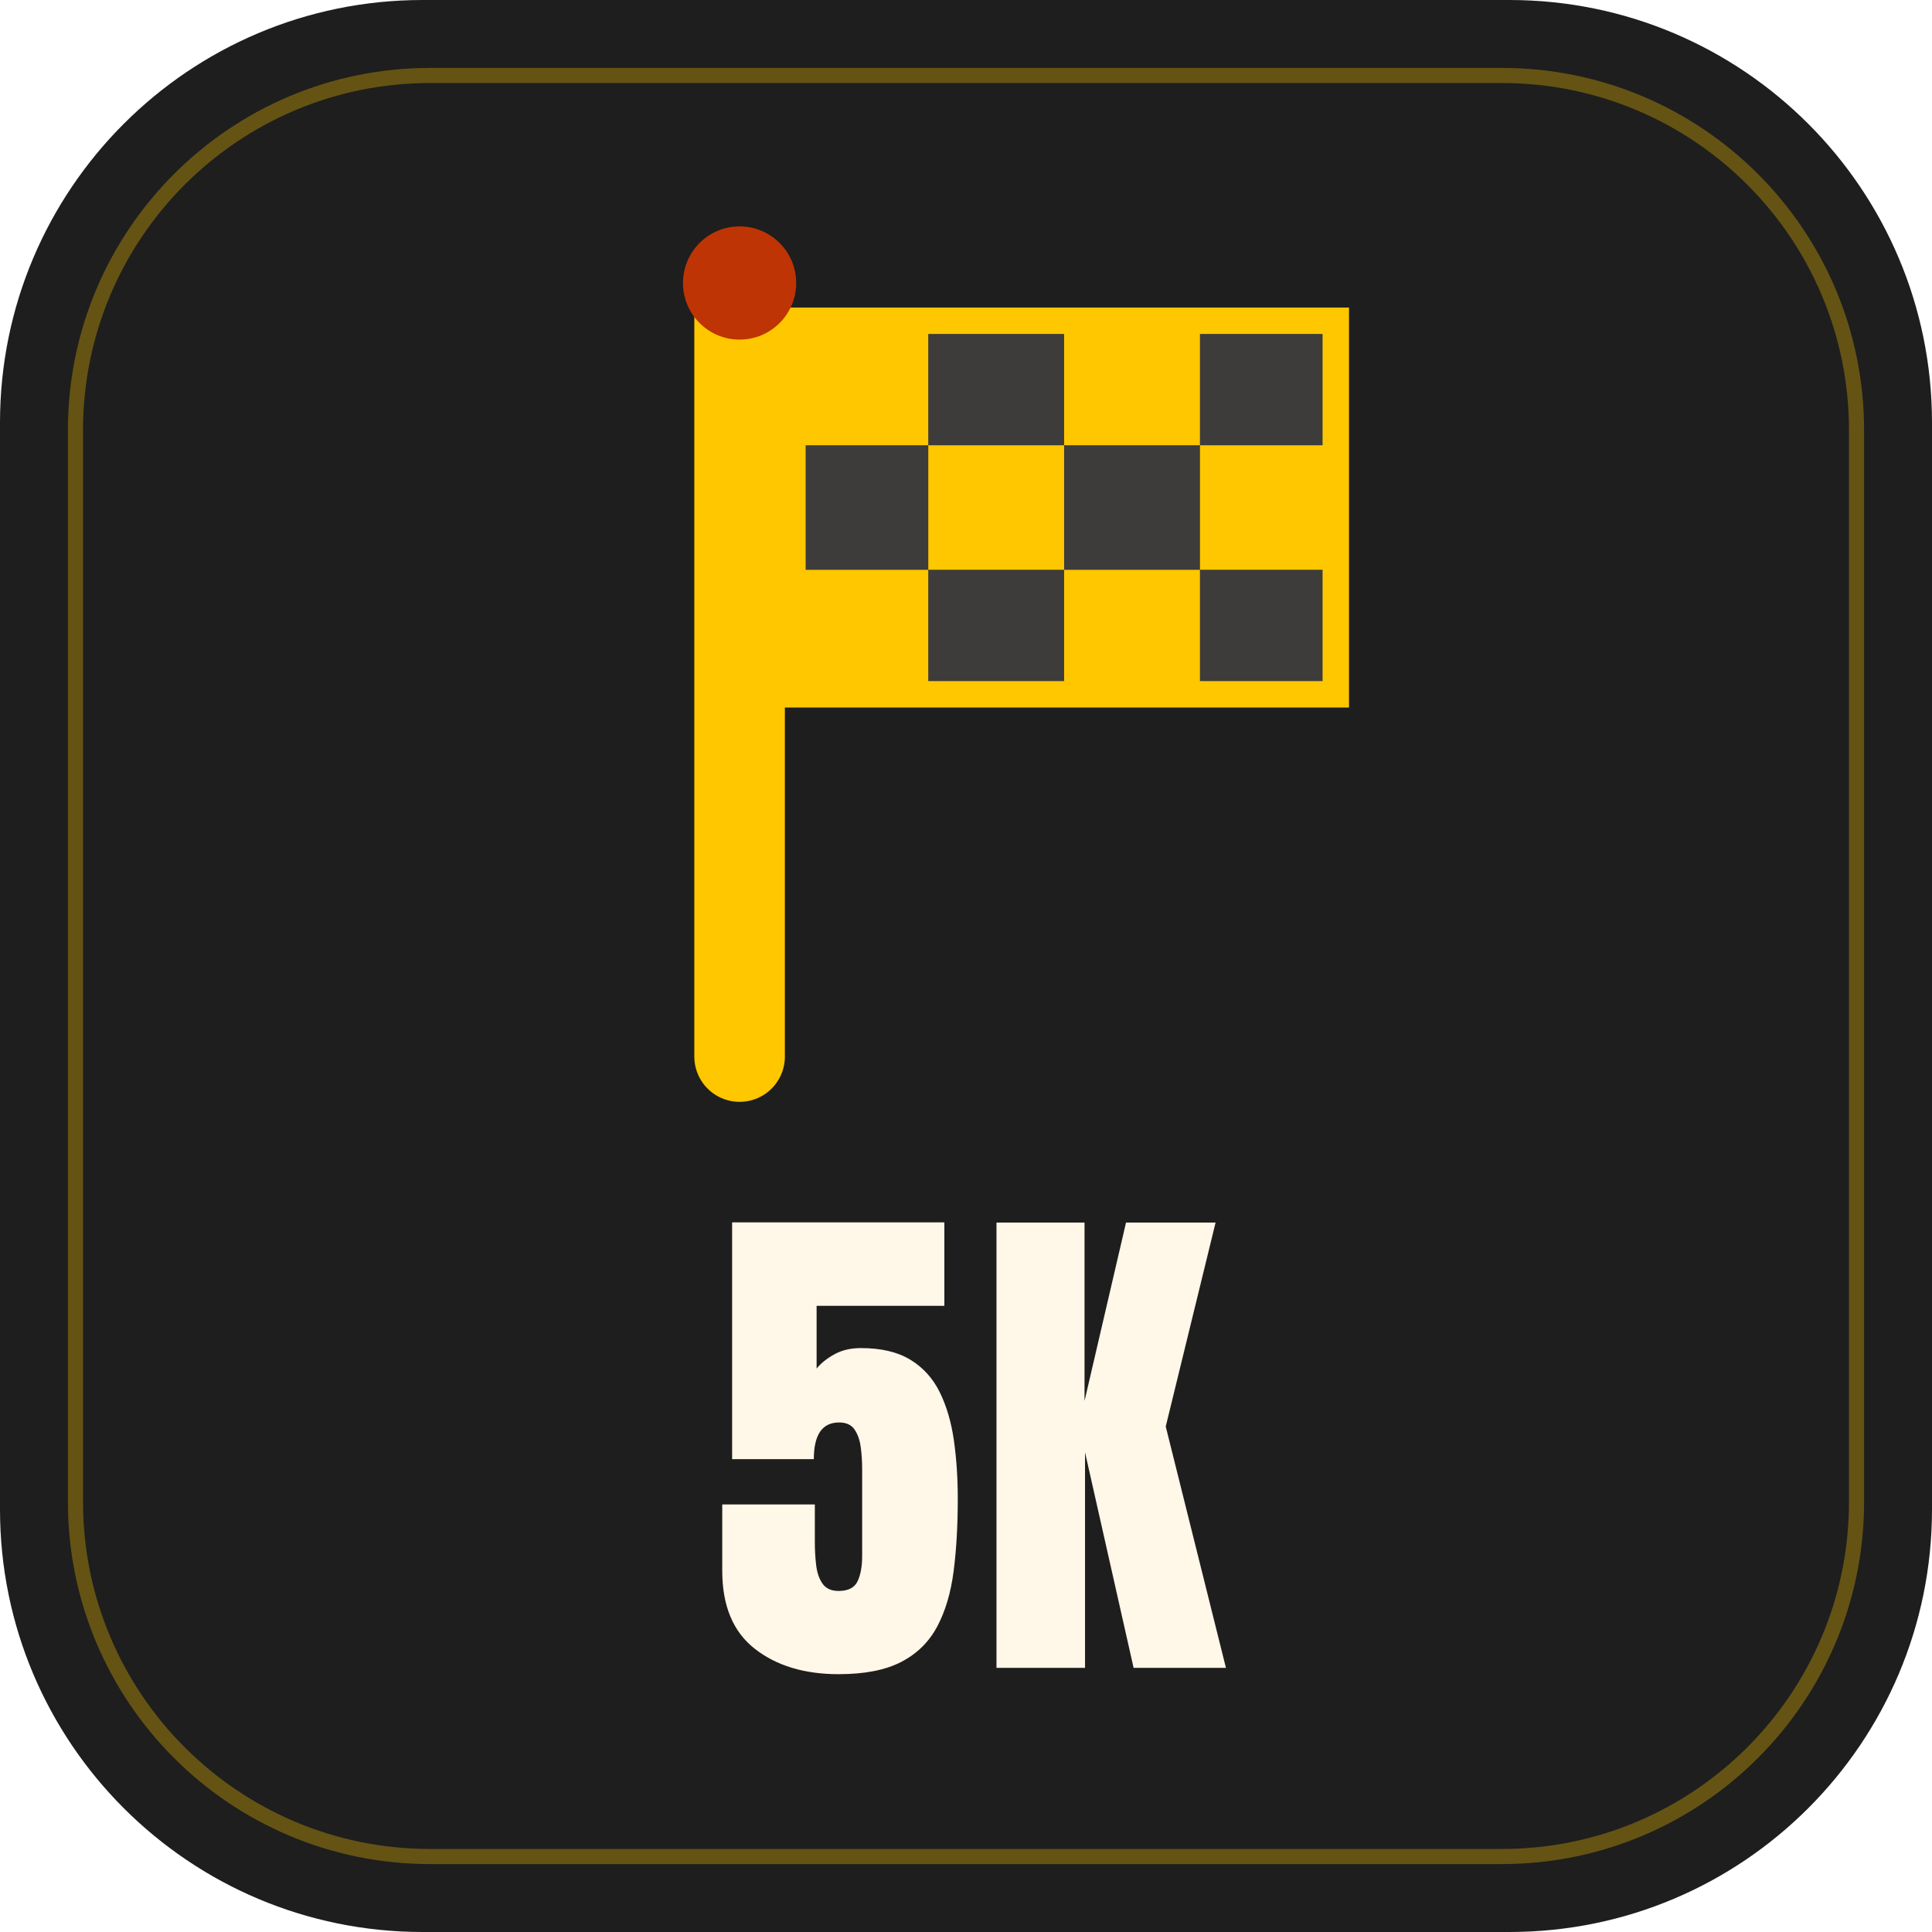
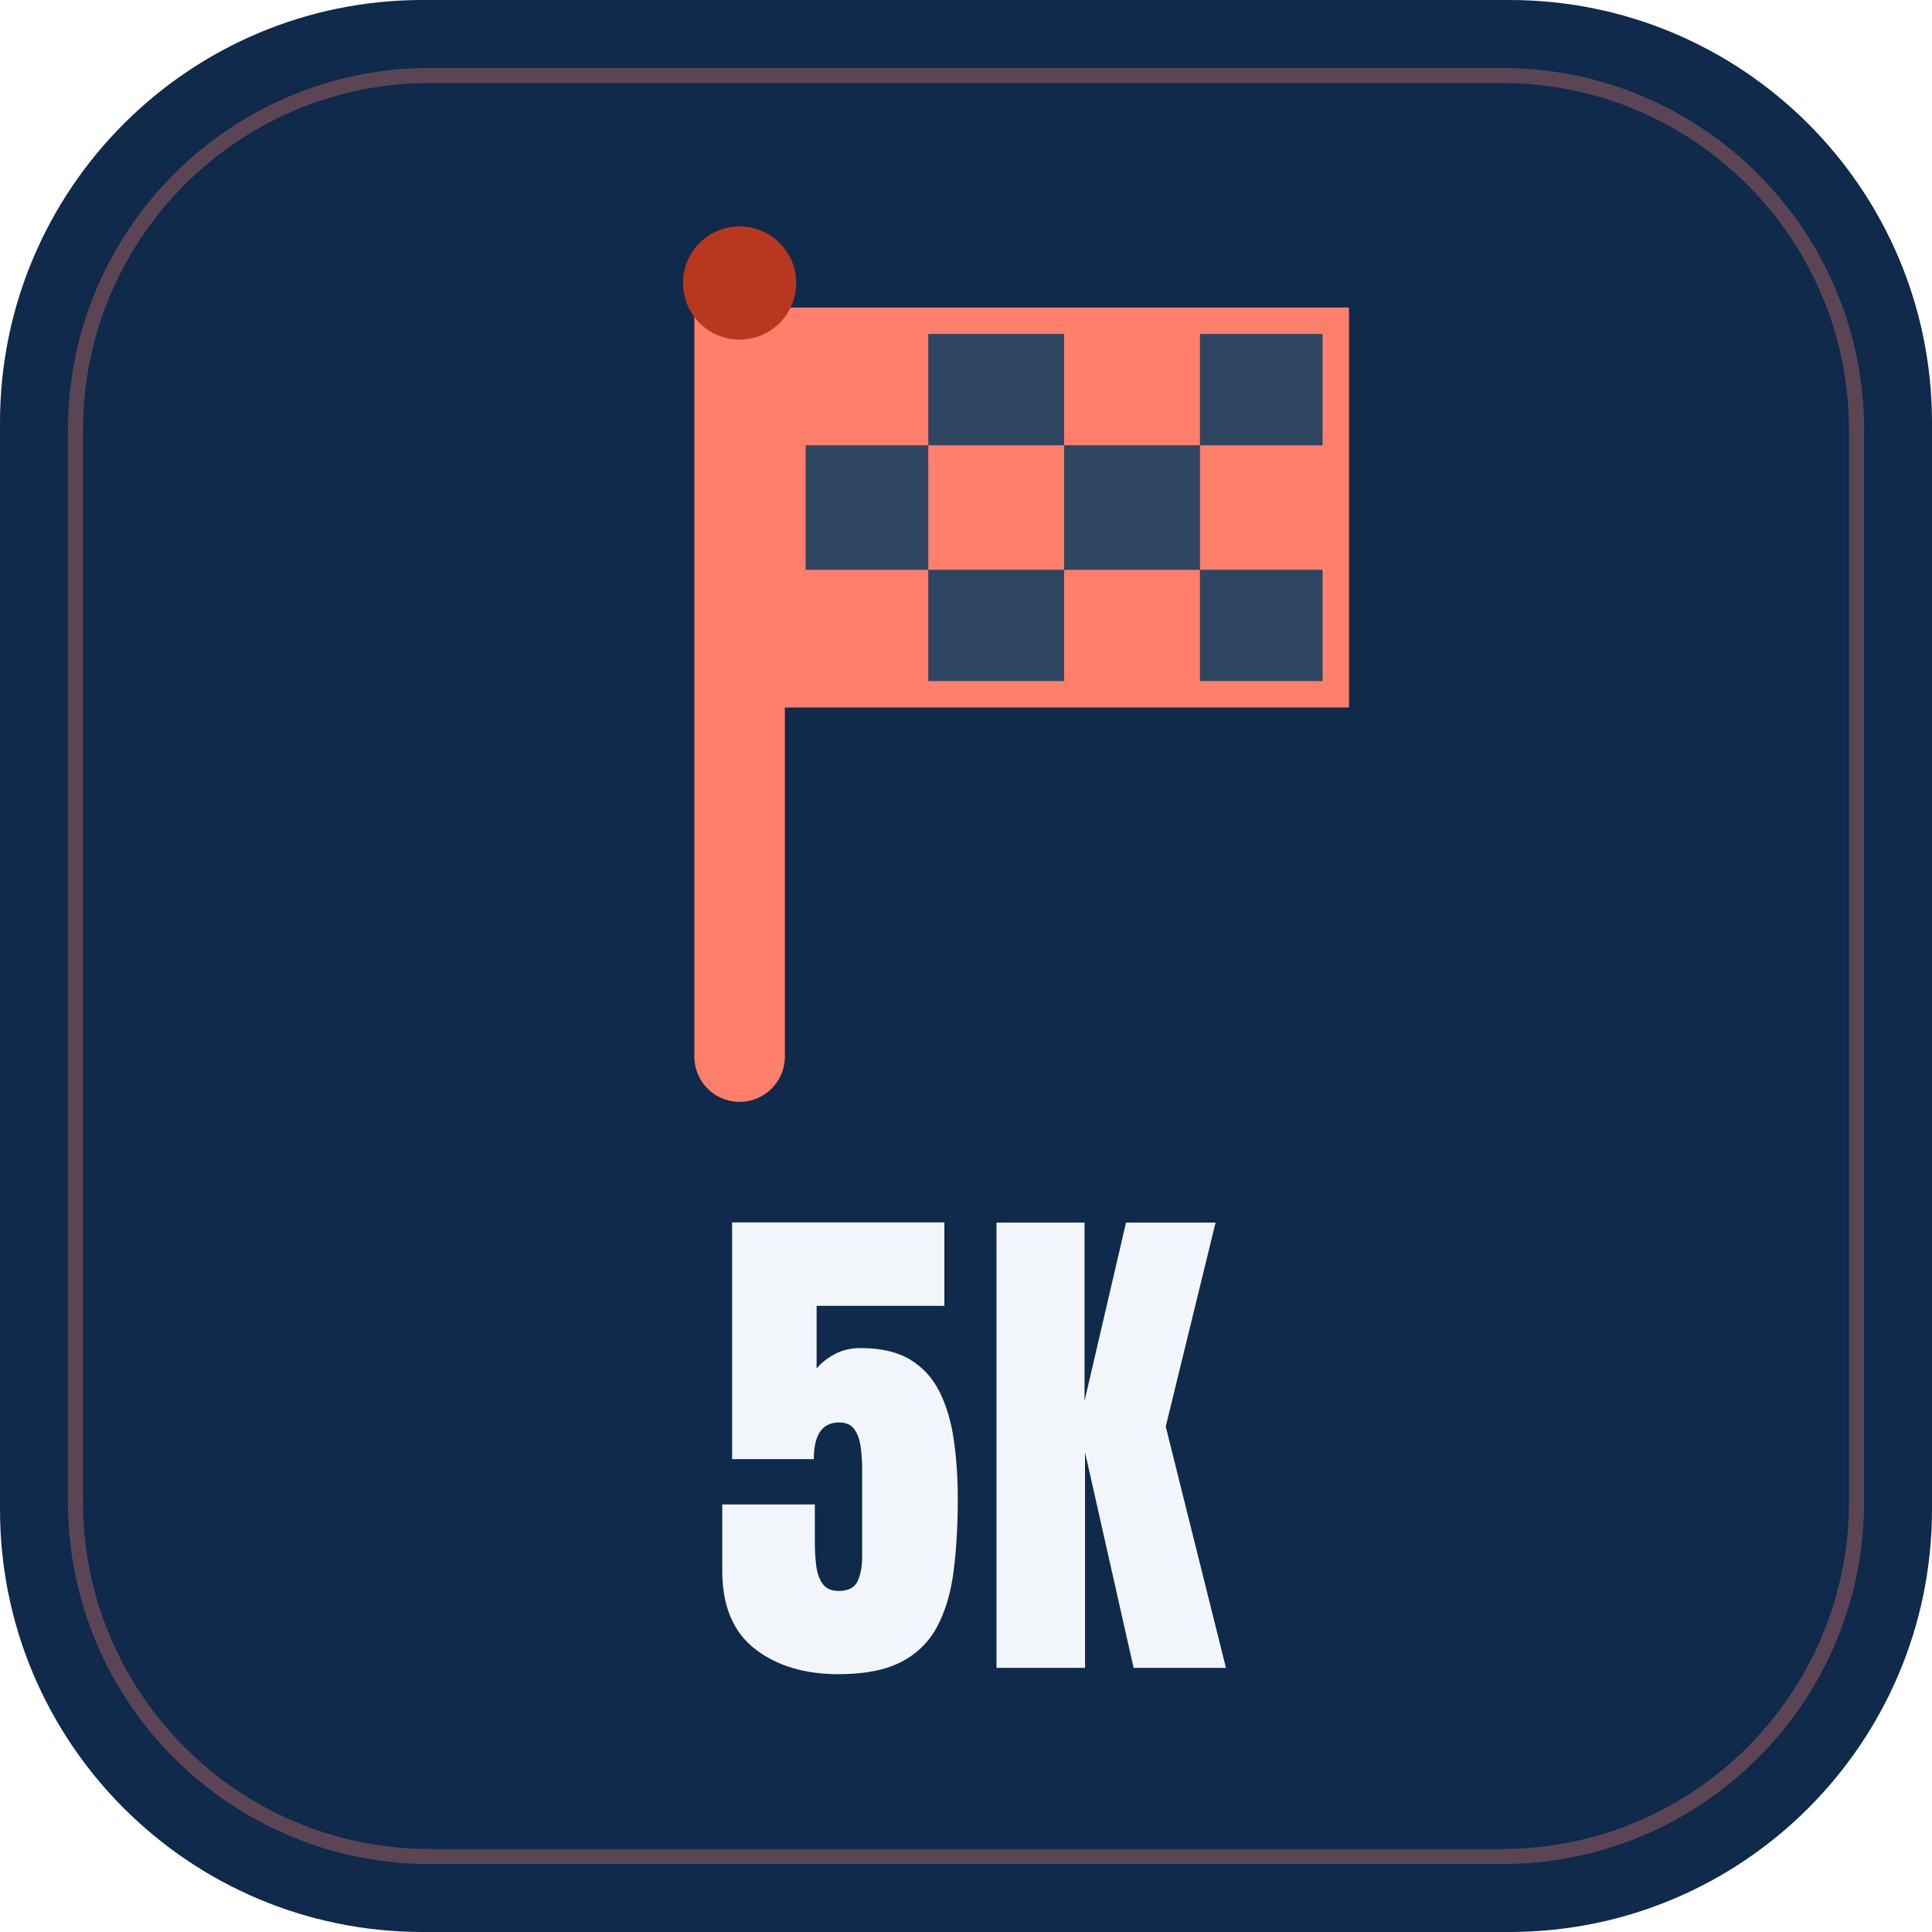
<svg xmlns="http://www.w3.org/2000/svg" viewBox="0 0 1024 1024" width="1024" height="1024">
-   <rect width="1024" height="1024" rx="224" fill="#1e1e1e" />
-   <rect x="40" y="40" width="944" height="944" rx="188" fill="none" stroke="#ffc700" stroke-opacity=".32" stroke-width="8" />
-   <rect x="420" y="170" width="72" height="66" fill="#ffc700" />
-   <rect x="492" y="170" width="72" height="66" fill="#fff7e8" fill-opacity=".14" />
-   <rect x="564" y="170" width="72" height="66" fill="#ffc700" />
-   <rect x="636" y="170" width="72" height="66" fill="#fff7e8" fill-opacity=".14" />
-   <rect x="420" y="236" width="72" height="66" fill="#fff7e8" fill-opacity=".14" />
-   <rect x="492" y="236" width="72" height="66" fill="#ffc700" />
-   <rect x="564" y="236" width="72" height="66" fill="#fff7e8" fill-opacity=".14" />
-   <rect x="636" y="236" width="72" height="66" fill="#ffc700" />
-   <rect x="420" y="302" width="72" height="66" fill="#ffc700" />
-   <rect x="492" y="302" width="72" height="66" fill="#fff7e8" fill-opacity=".14" />
-   <rect x="564" y="302" width="72" height="66" fill="#ffc700" />
-   <rect x="636" y="302" width="72" height="66" fill="#fff7e8" fill-opacity=".14" />
-   <rect x="420" y="170" width="288" height="198" fill="none" stroke="#ffc700" stroke-width="14" />
-   <path d="M392 150V560" stroke="#ffc700" stroke-width="48" stroke-linecap="round" />
-   <circle cx="392" cy="150" r="30" fill="#bf3404" />
-   <path fill="#fff7e8" d="M444.485 887.352Q417.265 887.352 400.034 873.876Q382.803 860.4 382.803 832.509V797.377H431.881V817.625Q431.881 823.927 432.618 829.827Q433.356 835.727 436.037 839.482Q438.719 843.236 444.485 843.236Q452.128 843.236 454.542 838.074Q456.956 832.911 456.956 824.866V778.47Q456.956 772.705 456.218 767.073Q455.481 761.441 452.933 757.686Q450.385 753.932 444.753 753.932Q431.344 753.932 431.344 773.375H388.033V647.866H500.535V692.116H432.819V725.37Q436.306 721.08 442.273 717.794Q448.24 714.509 456.285 714.509Q472.376 714.509 482.5 720.677Q492.624 726.845 498.055 737.841Q503.485 748.836 505.564 763.318Q507.642 777.8 507.642 794.427Q507.642 815.748 505.43 832.844Q503.217 849.941 496.714 862.143Q490.21 874.345 477.673 880.849Q465.135 887.352 444.485 887.352ZM528.158 884.0V648.0H574.822V742.534L596.812 648.0H644.281L617.865 756.077L649.778 884.0H600.835L575.09 769.755V884.0Z" />
+   <rect width="1024" height="1024" rx="224" fill="#0F2A4A" />
+   <rect x="40" y="40" width="944" height="944" rx="188" fill="none" stroke="#FF7F6B" stroke-opacity=".32" stroke-width="8" />
+   <rect x="420" y="170" width="72" height="66" fill="#FF7F6B" />
+   <rect x="492" y="170" width="72" height="66" fill="#F2F6FB" fill-opacity=".14" />
+   <rect x="564" y="170" width="72" height="66" fill="#FF7F6B" />
+   <rect x="636" y="170" width="72" height="66" fill="#F2F6FB" fill-opacity=".14" />
+   <rect x="420" y="236" width="72" height="66" fill="#F2F6FB" fill-opacity=".14" />
+   <rect x="492" y="236" width="72" height="66" fill="#FF7F6B" />
+   <rect x="564" y="236" width="72" height="66" fill="#F2F6FB" fill-opacity=".14" />
+   <rect x="636" y="236" width="72" height="66" fill="#FF7F6B" />
+   <rect x="420" y="302" width="72" height="66" fill="#FF7F6B" />
+   <rect x="492" y="302" width="72" height="66" fill="#F2F6FB" fill-opacity=".14" />
+   <rect x="564" y="302" width="72" height="66" fill="#FF7F6B" />
+   <rect x="636" y="302" width="72" height="66" fill="#F2F6FB" fill-opacity=".14" />
+   <rect x="420" y="170" width="288" height="198" fill="none" stroke="#FF7F6B" stroke-width="14" />
+   <path d="M392 150V560" stroke="#FF7F6B" stroke-width="48" stroke-linecap="round" />
+   <circle cx="392" cy="150" r="30" fill="#B8381F" />
+   <path fill="#F2F6FB" d="M444.485 887.352Q417.265 887.352 400.034 873.876Q382.803 860.4 382.803 832.509V797.377H431.881V817.625Q431.881 823.927 432.618 829.827Q433.356 835.727 436.037 839.482Q438.719 843.236 444.485 843.236Q452.128 843.236 454.542 838.074Q456.956 832.911 456.956 824.866V778.47Q456.956 772.705 456.218 767.073Q455.481 761.441 452.933 757.686Q450.385 753.932 444.753 753.932Q431.344 753.932 431.344 773.375H388.033V647.866H500.535V692.116H432.819V725.37Q436.306 721.08 442.273 717.794Q448.24 714.509 456.285 714.509Q472.376 714.509 482.5 720.677Q492.624 726.845 498.055 737.841Q503.485 748.836 505.564 763.318Q507.642 777.8 507.642 794.427Q507.642 815.748 505.43 832.844Q503.217 849.941 496.714 862.143Q490.21 874.345 477.673 880.849Q465.135 887.352 444.485 887.352ZM528.158 884.0V648.0H574.822V742.534L596.812 648.0H644.281L617.865 756.077L649.778 884.0H600.835L575.09 769.755V884.0Z" />
</svg>
